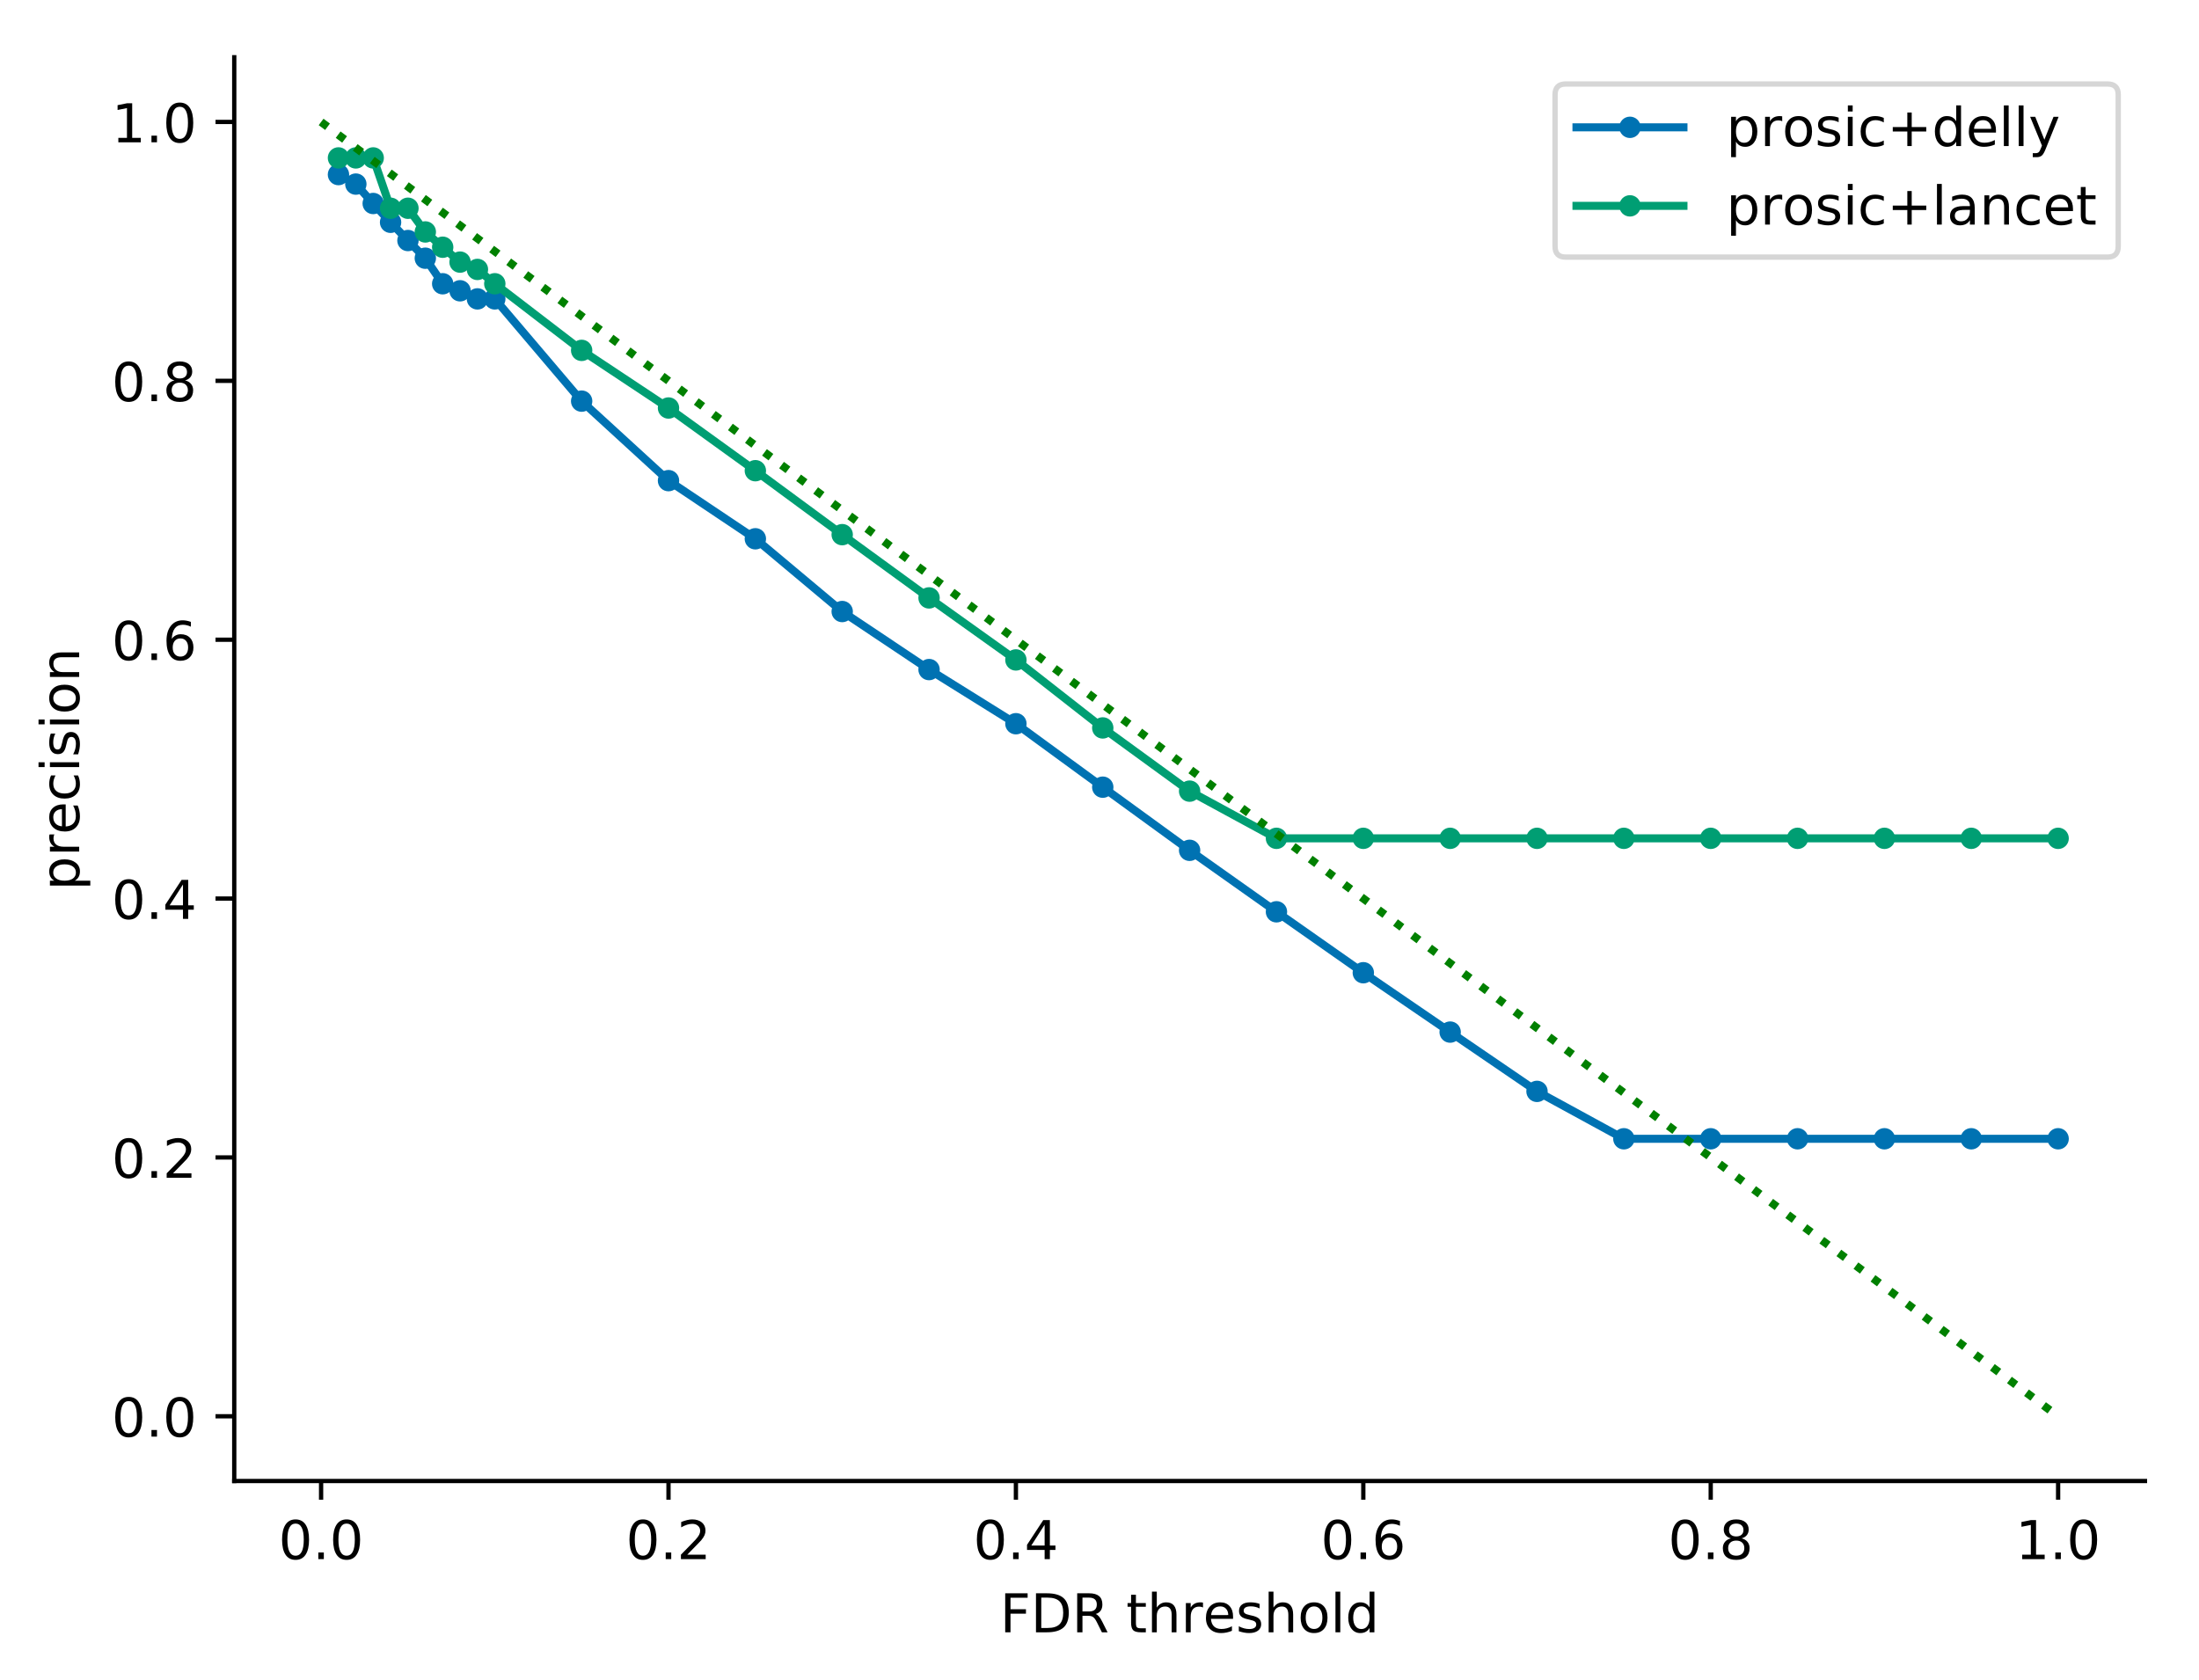
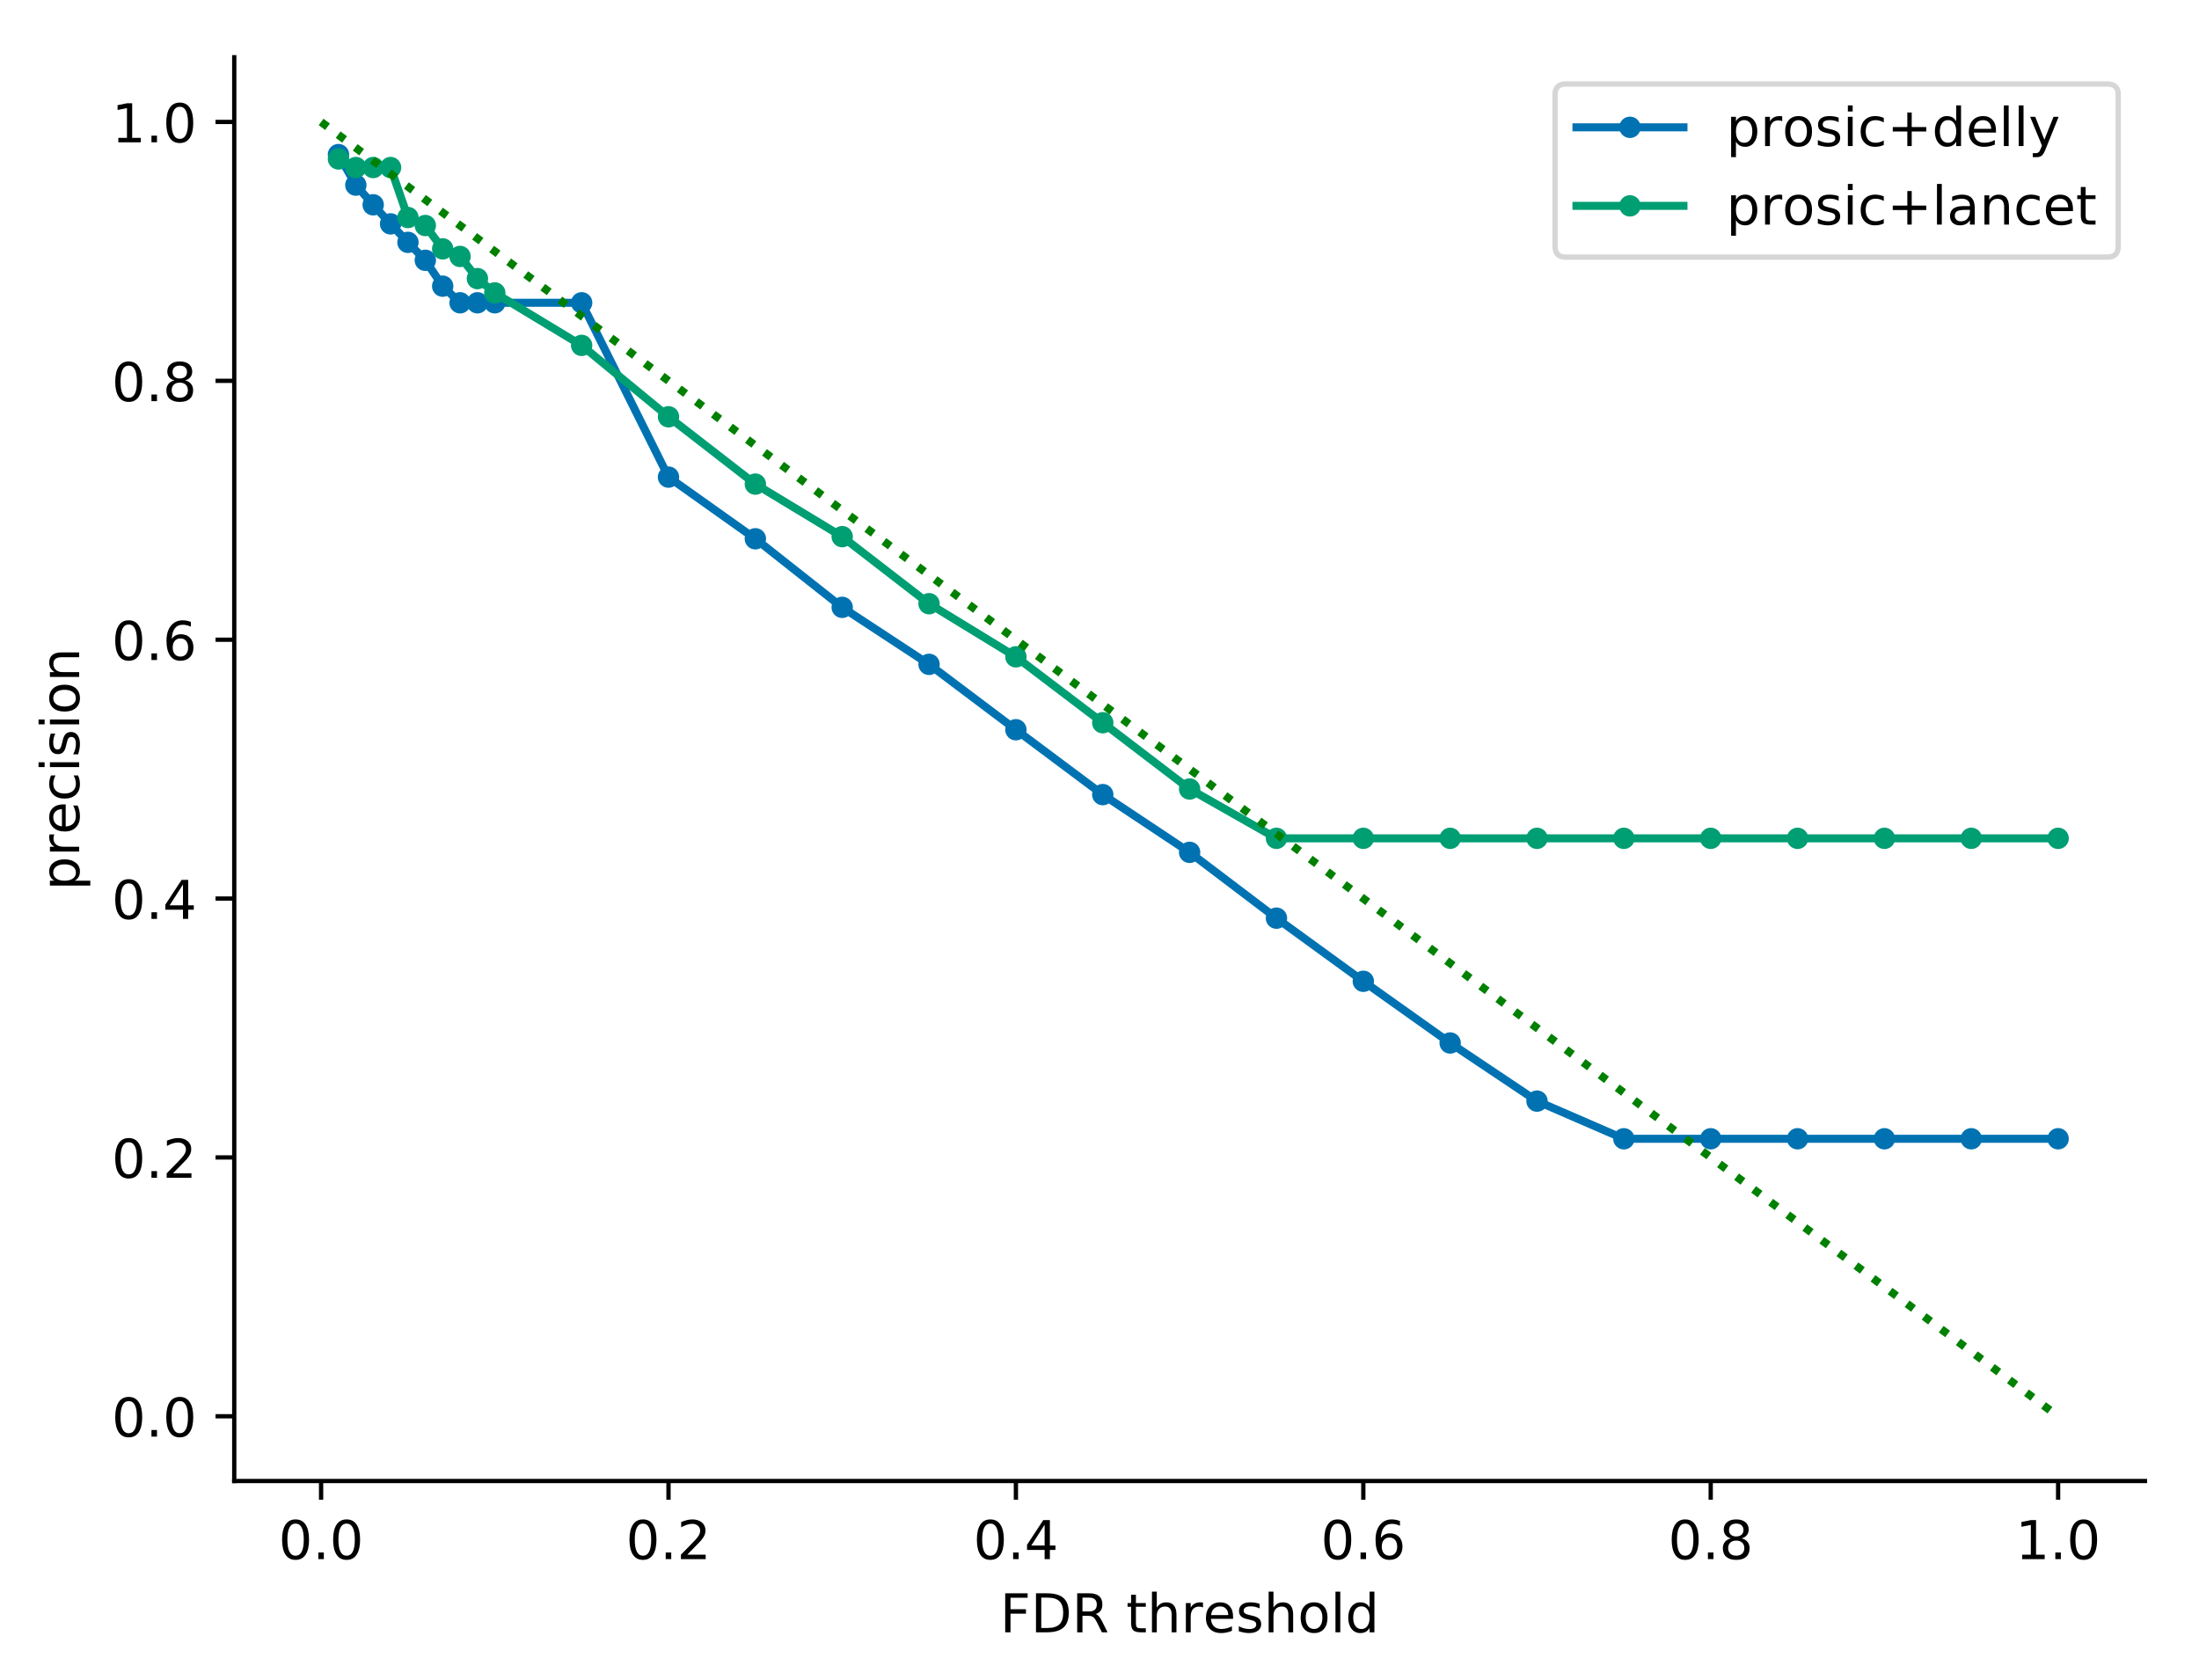
<svg xmlns="http://www.w3.org/2000/svg" xmlns:xlink="http://www.w3.org/1999/xlink" height="314pt" version="1.1" viewBox="0 0 411 314" width="411pt">
  <defs>
    <style type="text/css">
*{stroke-linecap:butt;stroke-linejoin:round;}
  </style>
  </defs>
  <g id="figure_1">
    <g id="patch_1">
      <path d="M 0 314.368  L 411.601 314.368  L 411.601 0  L 0 0  z " style="fill:#ffffff;" />
    </g>
    <g id="axes_1">
      <g id="patch_2">
        <path d="M 43.781 276.812  L 400.901 276.812  L 400.901 10.7  L 43.781 10.7  z " style="fill:#ffffff;" />
      </g>
      <g id="matplotlib.axis_1">
        <g id="xtick_1">
          <g id="line2d_1">
            <defs>
-               <path d="M 0 0  L 0 3.5  " id="md549a4491a" style="stroke:#000000;stroke-width:0.8;" />
-             </defs>
-             <g>
-               <use style="stroke:#000000;stroke-width:0.8;" x="60.014" xlink:href="#md549a4491a" y="276.812" />
+               <path d="M 0 0  L 0 3.5  " id="mfb38cd2b31" style="stroke:#000000;stroke-width:0.8;" />
+             </defs>
+             <g>
+               <use style="stroke:#000000;stroke-width:0.8;" x="60.014" xlink:href="#mfb38cd2b31" y="276.812" />
            </g>
          </g>
          <g id="text_1">
            <defs>
              <path d="M 31.781 66.406  Q 24.172 66.406 20.328 58.906  Q 16.5 51.422 16.5 36.375  Q 16.5 21.391 20.328 13.891  Q 24.172 6.391 31.781 6.391  Q 39.453 6.391 43.281 13.891  Q 47.125 21.391 47.125 36.375  Q 47.125 51.422 43.281 58.906  Q 39.453 66.406 31.781 66.406  z M 31.781 74.219  Q 44.047 74.219 50.516 64.516  Q 56.984 54.828 56.984 36.375  Q 56.984 17.969 50.516 8.266  Q 44.047 -1.422 31.781 -1.422  Q 19.531 -1.422 13.062 8.266  Q 6.594 17.969 6.594 36.375  Q 6.594 54.828 13.062 64.516  Q 19.531 74.219 31.781 74.219  z " id="DejaVuSans-30" />
              <path d="M 10.688 12.406  L 21 12.406  L 21 0  L 10.688 0  z " id="DejaVuSans-2e" />
            </defs>
            <g transform="translate(52.06242 291.4104)scale(0.1 -0.1)">
              <use xlink:href="#DejaVuSans-30" />
              <use x="63.623" xlink:href="#DejaVuSans-2e" />
              <use x="95.41" xlink:href="#DejaVuSans-30" />
            </g>
          </g>
        </g>
        <g id="xtick_2">
          <g id="line2d_2">
            <g>
-               <use style="stroke:#000000;stroke-width:0.8;" x="124.945" xlink:href="#md549a4491a" y="276.812" />
+               <use style="stroke:#000000;stroke-width:0.8;" x="124.945" xlink:href="#mfb38cd2b31" y="276.812" />
            </g>
          </g>
          <g id="text_2">
            <defs>
              <path d="M 19.188 8.297  L 53.609 8.297  L 53.609 0  L 7.328 0  L 7.328 8.297  Q 12.938 14.109 22.625 23.891  Q 32.328 33.688 34.812 36.531  Q 39.547 41.844 41.422 45.531  Q 43.312 49.219 43.312 52.781  Q 43.312 58.594 39.234 62.25  Q 35.156 65.922 28.609 65.922  Q 23.969 65.922 18.812 64.312  Q 13.672 62.703 7.812 59.422  L 7.812 69.391  Q 13.766 71.781 18.938 73  Q 24.125 74.219 28.422 74.219  Q 39.75 74.219 46.484 68.547  Q 53.219 62.891 53.219 53.422  Q 53.219 48.922 51.531 44.891  Q 49.859 40.875 45.406 35.406  Q 44.188 33.984 37.641 27.219  Q 31.109 20.453 19.188 8.297  z " id="DejaVuSans-32" />
            </defs>
            <g transform="translate(116.9933 291.4104)scale(0.1 -0.1)">
              <use xlink:href="#DejaVuSans-30" />
              <use x="63.623" xlink:href="#DejaVuSans-2e" />
              <use x="95.41" xlink:href="#DejaVuSans-32" />
            </g>
          </g>
        </g>
        <g id="xtick_3">
          <g id="line2d_3">
            <g>
-               <use style="stroke:#000000;stroke-width:0.8;" x="189.876" xlink:href="#md549a4491a" y="276.812" />
+               <use style="stroke:#000000;stroke-width:0.8;" x="189.876" xlink:href="#mfb38cd2b31" y="276.812" />
            </g>
          </g>
          <g id="text_3">
            <defs>
              <path d="M 37.797 64.312  L 12.891 25.391  L 37.797 25.391  z M 35.203 72.906  L 47.609 72.906  L 47.609 25.391  L 58.016 25.391  L 58.016 17.188  L 47.609 17.188  L 47.609 0  L 37.797 0  L 37.797 17.188  L 4.891 17.188  L 4.891 26.703  z " id="DejaVuSans-34" />
            </defs>
            <g transform="translate(181.9242 291.4104)scale(0.1 -0.1)">
              <use xlink:href="#DejaVuSans-30" />
              <use x="63.623" xlink:href="#DejaVuSans-2e" />
              <use x="95.41" xlink:href="#DejaVuSans-34" />
            </g>
          </g>
        </g>
        <g id="xtick_4">
          <g id="line2d_4">
            <g>
-               <use style="stroke:#000000;stroke-width:0.8;" x="254.807" xlink:href="#md549a4491a" y="276.812" />
+               <use style="stroke:#000000;stroke-width:0.8;" x="254.807" xlink:href="#mfb38cd2b31" y="276.812" />
            </g>
          </g>
          <g id="text_4">
            <defs>
              <path d="M 33.016 40.375  Q 26.375 40.375 22.484 35.828  Q 18.609 31.297 18.609 23.391  Q 18.609 15.531 22.484 10.953  Q 26.375 6.391 33.016 6.391  Q 39.656 6.391 43.531 10.953  Q 47.406 15.531 47.406 23.391  Q 47.406 31.297 43.531 35.828  Q 39.656 40.375 33.016 40.375  z M 52.594 71.297  L 52.594 62.312  Q 48.875 64.062 45.094 64.984  Q 41.312 65.922 37.594 65.922  Q 27.828 65.922 22.672 59.328  Q 17.531 52.734 16.797 39.406  Q 19.672 43.656 24.016 45.922  Q 28.375 48.188 33.594 48.188  Q 44.578 48.188 50.953 41.516  Q 57.328 34.859 57.328 23.391  Q 57.328 12.156 50.688 5.359  Q 44.047 -1.422 33.016 -1.422  Q 20.359 -1.422 13.672 8.266  Q 6.984 17.969 6.984 36.375  Q 6.984 53.656 15.188 63.938  Q 23.391 74.219 37.203 74.219  Q 40.922 74.219 44.703 73.484  Q 48.484 72.75 52.594 71.297  z " id="DejaVuSans-36" />
            </defs>
            <g transform="translate(246.8551 291.4104)scale(0.1 -0.1)">
              <use xlink:href="#DejaVuSans-30" />
              <use x="63.623" xlink:href="#DejaVuSans-2e" />
              <use x="95.41" xlink:href="#DejaVuSans-36" />
            </g>
          </g>
        </g>
        <g id="xtick_5">
          <g id="line2d_5">
            <g>
-               <use style="stroke:#000000;stroke-width:0.8;" x="319.738" xlink:href="#md549a4491a" y="276.812" />
+               <use style="stroke:#000000;stroke-width:0.8;" x="319.738" xlink:href="#mfb38cd2b31" y="276.812" />
            </g>
          </g>
          <g id="text_5">
            <defs>
              <path d="M 31.781 34.625  Q 24.75 34.625 20.719 30.859  Q 16.703 27.094 16.703 20.516  Q 16.703 13.922 20.719 10.156  Q 24.75 6.391 31.781 6.391  Q 38.812 6.391 42.859 10.172  Q 46.922 13.969 46.922 20.516  Q 46.922 27.094 42.891 30.859  Q 38.875 34.625 31.781 34.625  z M 21.922 38.812  Q 15.578 40.375 12.031 44.719  Q 8.5 49.078 8.5 55.328  Q 8.5 64.062 14.719 69.141  Q 20.953 74.219 31.781 74.219  Q 42.672 74.219 48.875 69.141  Q 55.078 64.062 55.078 55.328  Q 55.078 49.078 51.531 44.719  Q 48 40.375 41.703 38.812  Q 48.828 37.156 52.797 32.312  Q 56.781 27.484 56.781 20.516  Q 56.781 9.906 50.312 4.234  Q 43.844 -1.422 31.781 -1.422  Q 19.734 -1.422 13.25 4.234  Q 6.781 9.906 6.781 20.516  Q 6.781 27.484 10.781 32.312  Q 14.797 37.156 21.922 38.812  z M 18.312 54.391  Q 18.312 48.734 21.844 45.562  Q 25.391 42.391 31.781 42.391  Q 38.141 42.391 41.719 45.562  Q 45.312 48.734 45.312 54.391  Q 45.312 60.062 41.719 63.234  Q 38.141 66.406 31.781 66.406  Q 25.391 66.406 21.844 63.234  Q 18.312 60.062 18.312 54.391  z " id="DejaVuSans-38" />
            </defs>
            <g transform="translate(311.7861 291.4104)scale(0.1 -0.1)">
              <use xlink:href="#DejaVuSans-30" />
              <use x="63.623" xlink:href="#DejaVuSans-2e" />
              <use x="95.41" xlink:href="#DejaVuSans-38" />
            </g>
          </g>
        </g>
        <g id="xtick_6">
          <g id="line2d_6">
            <g>
-               <use style="stroke:#000000;stroke-width:0.8;" x="384.669" xlink:href="#md549a4491a" y="276.812" />
+               <use style="stroke:#000000;stroke-width:0.8;" x="384.669" xlink:href="#mfb38cd2b31" y="276.812" />
            </g>
          </g>
          <g id="text_6">
            <defs>
              <path d="M 12.406 8.297  L 28.516 8.297  L 28.516 63.922  L 10.984 60.406  L 10.984 69.391  L 28.422 72.906  L 38.281 72.906  L 38.281 8.297  L 54.391 8.297  L 54.391 0  L 12.406 0  z " id="DejaVuSans-31" />
            </defs>
            <g transform="translate(376.717 291.4104)scale(0.1 -0.1)">
              <use xlink:href="#DejaVuSans-31" />
              <use x="63.623" xlink:href="#DejaVuSans-2e" />
              <use x="95.41" xlink:href="#DejaVuSans-30" />
            </g>
          </g>
        </g>
        <g id="text_7">
          <defs>
            <path d="M 9.812 72.906  L 51.703 72.906  L 51.703 64.594  L 19.672 64.594  L 19.672 43.109  L 48.578 43.109  L 48.578 34.812  L 19.672 34.812  L 19.672 0  L 9.812 0  z " id="DejaVuSans-46" />
            <path d="M 19.672 64.797  L 19.672 8.109  L 31.594 8.109  Q 46.688 8.109 53.688 14.938  Q 60.688 21.781 60.688 36.531  Q 60.688 51.172 53.688 57.984  Q 46.688 64.797 31.594 64.797  z M 9.812 72.906  L 30.078 72.906  Q 51.266 72.906 61.172 64.094  Q 71.094 55.281 71.094 36.531  Q 71.094 17.672 61.125 8.828  Q 51.172 0 30.078 0  L 9.812 0  z " id="DejaVuSans-44" />
            <path d="M 44.391 34.188  Q 47.562 33.109 50.562 29.594  Q 53.562 26.078 56.594 19.922  L 66.609 0  L 56 0  L 46.688 18.703  Q 43.062 26.031 39.672 28.422  Q 36.281 30.812 30.422 30.812  L 19.672 30.812  L 19.672 0  L 9.812 0  L 9.812 72.906  L 32.078 72.906  Q 44.578 72.906 50.734 67.672  Q 56.891 62.453 56.891 51.906  Q 56.891 45.016 53.688 40.469  Q 50.484 35.938 44.391 34.188  z M 19.672 64.797  L 19.672 38.922  L 32.078 38.922  Q 39.203 38.922 42.844 42.219  Q 46.484 45.516 46.484 51.906  Q 46.484 58.297 42.844 61.547  Q 39.203 64.797 32.078 64.797  z " id="DejaVuSans-52" />
            <path id="DejaVuSans-20" />
            <path d="M 18.312 70.219  L 18.312 54.688  L 36.812 54.688  L 36.812 47.703  L 18.312 47.703  L 18.312 18.016  Q 18.312 11.328 20.141 9.422  Q 21.969 7.516 27.594 7.516  L 36.812 7.516  L 36.812 0  L 27.594 0  Q 17.188 0 13.234 3.875  Q 9.281 7.766 9.281 18.016  L 9.281 47.703  L 2.688 47.703  L 2.688 54.688  L 9.281 54.688  L 9.281 70.219  z " id="DejaVuSans-74" />
            <path d="M 54.891 33.016  L 54.891 0  L 45.906 0  L 45.906 32.719  Q 45.906 40.484 42.875 44.328  Q 39.844 48.188 33.797 48.188  Q 26.516 48.188 22.312 43.547  Q 18.109 38.922 18.109 30.906  L 18.109 0  L 9.078 0  L 9.078 75.984  L 18.109 75.984  L 18.109 46.188  Q 21.344 51.125 25.703 53.562  Q 30.078 56 35.797 56  Q 45.219 56 50.047 50.172  Q 54.891 44.344 54.891 33.016  z " id="DejaVuSans-68" />
            <path d="M 41.109 46.297  Q 39.594 47.172 37.812 47.578  Q 36.031 48 33.891 48  Q 26.266 48 22.188 43.047  Q 18.109 38.094 18.109 28.812  L 18.109 0  L 9.078 0  L 9.078 54.688  L 18.109 54.688  L 18.109 46.188  Q 20.953 51.172 25.484 53.578  Q 30.031 56 36.531 56  Q 37.453 56 38.578 55.875  Q 39.703 55.766 41.062 55.516  z " id="DejaVuSans-72" />
            <path d="M 56.203 29.594  L 56.203 25.203  L 14.891 25.203  Q 15.484 15.922 20.484 11.062  Q 25.484 6.203 34.422 6.203  Q 39.594 6.203 44.453 7.469  Q 49.312 8.734 54.109 11.281  L 54.109 2.781  Q 49.266 0.734 44.188 -0.344  Q 39.109 -1.422 33.891 -1.422  Q 20.797 -1.422 13.156 6.188  Q 5.516 13.812 5.516 26.812  Q 5.516 40.234 12.766 48.109  Q 20.016 56 32.328 56  Q 43.359 56 49.781 48.891  Q 56.203 41.797 56.203 29.594  z M 47.219 32.234  Q 47.125 39.594 43.094 43.984  Q 39.062 48.391 32.422 48.391  Q 24.906 48.391 20.391 44.141  Q 15.875 39.891 15.188 32.172  z " id="DejaVuSans-65" />
            <path d="M 44.281 53.078  L 44.281 44.578  Q 40.484 46.531 36.375 47.5  Q 32.281 48.484 27.875 48.484  Q 21.188 48.484 17.844 46.438  Q 14.5 44.391 14.5 40.281  Q 14.5 37.156 16.891 35.375  Q 19.281 33.594 26.516 31.984  L 29.594 31.297  Q 39.156 29.25 43.188 25.516  Q 47.219 21.781 47.219 15.094  Q 47.219 7.469 41.188 3.016  Q 35.156 -1.422 24.609 -1.422  Q 20.219 -1.422 15.453 -0.562  Q 10.688 0.297 5.422 2  L 5.422 11.281  Q 10.406 8.688 15.234 7.391  Q 20.062 6.109 24.812 6.109  Q 31.156 6.109 34.562 8.281  Q 37.984 10.453 37.984 14.406  Q 37.984 18.062 35.516 20.016  Q 33.062 21.969 24.703 23.781  L 21.578 24.516  Q 13.234 26.266 9.516 29.906  Q 5.812 33.547 5.812 39.891  Q 5.812 47.609 11.281 51.797  Q 16.75 56 26.812 56  Q 31.781 56 36.172 55.266  Q 40.578 54.547 44.281 53.078  z " id="DejaVuSans-73" />
            <path d="M 30.609 48.391  Q 23.391 48.391 19.188 42.75  Q 14.984 37.109 14.984 27.297  Q 14.984 17.484 19.156 11.844  Q 23.344 6.203 30.609 6.203  Q 37.797 6.203 41.984 11.859  Q 46.188 17.531 46.188 27.297  Q 46.188 37.016 41.984 42.703  Q 37.797 48.391 30.609 48.391  z M 30.609 56  Q 42.328 56 49.016 48.375  Q 55.719 40.766 55.719 27.297  Q 55.719 13.875 49.016 6.219  Q 42.328 -1.422 30.609 -1.422  Q 18.844 -1.422 12.172 6.219  Q 5.516 13.875 5.516 27.297  Q 5.516 40.766 12.172 48.375  Q 18.844 56 30.609 56  z " id="DejaVuSans-6f" />
            <path d="M 9.422 75.984  L 18.406 75.984  L 18.406 0  L 9.422 0  z " id="DejaVuSans-6c" />
            <path d="M 45.406 46.391  L 45.406 75.984  L 54.391 75.984  L 54.391 0  L 45.406 0  L 45.406 8.203  Q 42.578 3.328 38.25 0.953  Q 33.938 -1.422 27.875 -1.422  Q 17.969 -1.422 11.734 6.484  Q 5.516 14.406 5.516 27.297  Q 5.516 40.188 11.734 48.094  Q 17.969 56 27.875 56  Q 33.938 56 38.25 53.625  Q 42.578 51.266 45.406 46.391  z M 14.797 27.297  Q 14.797 17.391 18.875 11.75  Q 22.953 6.109 30.078 6.109  Q 37.203 6.109 41.297 11.75  Q 45.406 17.391 45.406 27.297  Q 45.406 37.203 41.297 42.844  Q 37.203 48.484 30.078 48.484  Q 22.953 48.484 18.875 42.844  Q 14.797 37.203 14.797 27.297  z " id="DejaVuSans-64" />
          </defs>
          <g transform="translate(186.8967 305.0886)scale(0.1 -0.1)">
            <use xlink:href="#DejaVuSans-46" />
            <use x="57.52" xlink:href="#DejaVuSans-44" />
            <use x="134.521" xlink:href="#DejaVuSans-52" />
            <use x="204.004" xlink:href="#DejaVuSans-20" />
            <use x="235.791" xlink:href="#DejaVuSans-74" />
            <use x="275" xlink:href="#DejaVuSans-68" />
            <use x="338.379" xlink:href="#DejaVuSans-72" />
            <use x="379.461" xlink:href="#DejaVuSans-65" />
            <use x="440.984" xlink:href="#DejaVuSans-73" />
            <use x="493.084" xlink:href="#DejaVuSans-68" />
            <use x="556.463" xlink:href="#DejaVuSans-6f" />
            <use x="617.645" xlink:href="#DejaVuSans-6c" />
            <use x="645.428" xlink:href="#DejaVuSans-64" />
          </g>
        </g>
      </g>
      <g id="matplotlib.axis_2">
        <g id="ytick_1">
          <g id="line2d_7">
            <defs>
-               <path d="M 0 0  L -3.5 0  " id="m4e2f0ae366" style="stroke:#000000;stroke-width:0.8;" />
-             </defs>
-             <g>
-               <use style="stroke:#000000;stroke-width:0.8;" x="43.781" xlink:href="#m4e2f0ae366" y="264.716" />
+               <path d="M 0 0  L -3.5 0  " id="mf3d70173a3" style="stroke:#000000;stroke-width:0.8;" />
+             </defs>
+             <g>
+               <use style="stroke:#000000;stroke-width:0.8;" x="43.781" xlink:href="#mf3d70173a3" y="264.716" />
            </g>
          </g>
          <g id="text_8">
            <g transform="translate(20.87813 268.5152)scale(0.1 -0.1)">
              <use xlink:href="#DejaVuSans-30" />
              <use x="63.623" xlink:href="#DejaVuSans-2e" />
              <use x="95.41" xlink:href="#DejaVuSans-30" />
            </g>
          </g>
        </g>
        <g id="ytick_2">
          <g id="line2d_8">
            <g>
-               <use style="stroke:#000000;stroke-width:0.8;" x="43.781" xlink:href="#m4e2f0ae366" y="216.332" />
+               <use style="stroke:#000000;stroke-width:0.8;" x="43.781" xlink:href="#mf3d70173a3" y="216.332" />
            </g>
          </g>
          <g id="text_9">
            <g transform="translate(20.87813 220.1312)scale(0.1 -0.1)">
              <use xlink:href="#DejaVuSans-30" />
              <use x="63.623" xlink:href="#DejaVuSans-2e" />
              <use x="95.41" xlink:href="#DejaVuSans-32" />
            </g>
          </g>
        </g>
        <g id="ytick_3">
          <g id="line2d_9">
            <g>
-               <use style="stroke:#000000;stroke-width:0.8;" x="43.781" xlink:href="#m4e2f0ae366" y="167.948" />
+               <use style="stroke:#000000;stroke-width:0.8;" x="43.781" xlink:href="#mf3d70173a3" y="167.948" />
            </g>
          </g>
          <g id="text_10">
            <g transform="translate(20.87813 171.7472)scale(0.1 -0.1)">
              <use xlink:href="#DejaVuSans-30" />
              <use x="63.623" xlink:href="#DejaVuSans-2e" />
              <use x="95.41" xlink:href="#DejaVuSans-34" />
            </g>
          </g>
        </g>
        <g id="ytick_4">
          <g id="line2d_10">
            <g>
-               <use style="stroke:#000000;stroke-width:0.8;" x="43.781" xlink:href="#m4e2f0ae366" y="119.564" />
+               <use style="stroke:#000000;stroke-width:0.8;" x="43.781" xlink:href="#mf3d70173a3" y="119.564" />
            </g>
          </g>
          <g id="text_11">
            <g transform="translate(20.87813 123.3632)scale(0.1 -0.1)">
              <use xlink:href="#DejaVuSans-30" />
              <use x="63.623" xlink:href="#DejaVuSans-2e" />
              <use x="95.41" xlink:href="#DejaVuSans-36" />
            </g>
          </g>
        </g>
        <g id="ytick_5">
          <g id="line2d_11">
            <g>
-               <use style="stroke:#000000;stroke-width:0.8;" x="43.781" xlink:href="#m4e2f0ae366" y="71.18" />
+               <use style="stroke:#000000;stroke-width:0.8;" x="43.781" xlink:href="#mf3d70173a3" y="71.18" />
            </g>
          </g>
          <g id="text_12">
            <g transform="translate(20.87813 74.97922)scale(0.1 -0.1)">
              <use xlink:href="#DejaVuSans-30" />
              <use x="63.623" xlink:href="#DejaVuSans-2e" />
              <use x="95.41" xlink:href="#DejaVuSans-38" />
            </g>
          </g>
        </g>
        <g id="ytick_6">
          <g id="line2d_12">
            <g>
-               <use style="stroke:#000000;stroke-width:0.8;" x="43.781" xlink:href="#m4e2f0ae366" y="22.796" />
+               <use style="stroke:#000000;stroke-width:0.8;" x="43.781" xlink:href="#mf3d70173a3" y="22.796" />
            </g>
          </g>
          <g id="text_13">
            <g transform="translate(20.87813 26.59522)scale(0.1 -0.1)">
              <use xlink:href="#DejaVuSans-31" />
              <use x="63.623" xlink:href="#DejaVuSans-2e" />
              <use x="95.41" xlink:href="#DejaVuSans-30" />
            </g>
          </g>
        </g>
        <g id="text_14">
          <defs>
            <path d="M 18.109 8.203  L 18.109 -20.797  L 9.078 -20.797  L 9.078 54.688  L 18.109 54.688  L 18.109 46.391  Q 20.953 51.266 25.266 53.625  Q 29.594 56 35.594 56  Q 45.562 56 51.781 48.094  Q 58.016 40.188 58.016 27.297  Q 58.016 14.406 51.781 6.484  Q 45.562 -1.422 35.594 -1.422  Q 29.594 -1.422 25.266 0.953  Q 20.953 3.328 18.109 8.203  z M 48.688 27.297  Q 48.688 37.203 44.609 42.844  Q 40.531 48.484 33.406 48.484  Q 26.266 48.484 22.188 42.844  Q 18.109 37.203 18.109 27.297  Q 18.109 17.391 22.188 11.75  Q 26.266 6.109 33.406 6.109  Q 40.531 6.109 44.609 11.75  Q 48.688 17.391 48.688 27.297  z " id="DejaVuSans-70" />
            <path d="M 48.781 52.594  L 48.781 44.188  Q 44.969 46.297 41.141 47.344  Q 37.312 48.391 33.406 48.391  Q 24.656 48.391 19.812 42.844  Q 14.984 37.312 14.984 27.297  Q 14.984 17.281 19.812 11.734  Q 24.656 6.203 33.406 6.203  Q 37.312 6.203 41.141 7.25  Q 44.969 8.297 48.781 10.406  L 48.781 2.094  Q 45.016 0.344 40.984 -0.531  Q 36.969 -1.422 32.422 -1.422  Q 20.062 -1.422 12.781 6.344  Q 5.516 14.109 5.516 27.297  Q 5.516 40.672 12.859 48.328  Q 20.219 56 33.016 56  Q 37.156 56 41.109 55.141  Q 45.062 54.297 48.781 52.594  z " id="DejaVuSans-63" />
            <path d="M 9.422 54.688  L 18.406 54.688  L 18.406 0  L 9.422 0  z M 9.422 75.984  L 18.406 75.984  L 18.406 64.594  L 9.422 64.594  z " id="DejaVuSans-69" />
            <path d="M 54.891 33.016  L 54.891 0  L 45.906 0  L 45.906 32.719  Q 45.906 40.484 42.875 44.328  Q 39.844 48.188 33.797 48.188  Q 26.516 48.188 22.312 43.547  Q 18.109 38.922 18.109 30.906  L 18.109 0  L 9.078 0  L 9.078 54.688  L 18.109 54.688  L 18.109 46.188  Q 21.344 51.125 25.703 53.562  Q 30.078 56 35.797 56  Q 45.219 56 50.047 50.172  Q 54.891 44.344 54.891 33.016  z " id="DejaVuSans-6e" />
          </defs>
          <g transform="translate(14.79844 166.4208)rotate(-90)scale(0.1 -0.1)">
            <use xlink:href="#DejaVuSans-70" />
            <use x="63.477" xlink:href="#DejaVuSans-72" />
            <use x="104.559" xlink:href="#DejaVuSans-65" />
            <use x="166.082" xlink:href="#DejaVuSans-63" />
            <use x="221.062" xlink:href="#DejaVuSans-69" />
            <use x="248.846" xlink:href="#DejaVuSans-73" />
            <use x="300.945" xlink:href="#DejaVuSans-69" />
            <use x="328.729" xlink:href="#DejaVuSans-6f" />
            <use x="389.91" xlink:href="#DejaVuSans-6e" />
          </g>
        </g>
      </g>
      <g id="line2d_13">
-         <path clip-path="url(#p48edf755f6)" d="M 63.261 32.63  L 66.507 34.408  L 69.754 38.035  L 73 41.549  L 76.247 44.957  L 79.493 48.261  L 82.74 53.036  L 85.986 54.351  L 89.233 55.864  L 92.479 55.864  L 108.712 74.975  L 124.945 89.834  L 141.178 100.702  L 157.41 114.299  L 173.643 125.147  L 189.876 135.268  L 206.109 147.129  L 222.341 158.93  L 238.574 170.421  L 254.807 181.811  L 271.039 192.905  L 287.272 203.987  L 303.505 212.846  L 319.738 212.846  L 335.97 212.846  L 352.203 212.846  L 368.436 212.846  L 384.669 212.846  " style="fill:none;stroke:#0072b2;stroke-linecap:square;stroke-width:1.5;" />
+         <path clip-path="url(#p215ff1e661)" d="M 63.261 28.895  L 66.507 34.597  L 69.754 38.279  L 73 41.845  L 76.247 45.3  L 79.493 48.65  L 82.74 53.487  L 85.986 56.594  L 89.233 56.594  L 92.479 56.594  L 108.712 56.594  L 124.945 89.176  L 141.178 100.702  L 157.41 113.516  L 173.643 124.172  L 189.876 136.393  L 206.109 148.518  L 222.341 159.308  L 238.574 171.611  L 254.807 183.41  L 271.039 194.942  L 287.272 205.805  L 303.505 212.846  L 319.738 212.846  L 335.97 212.846  L 352.203 212.846  L 368.436 212.846  L 384.669 212.846  " style="fill:none;stroke:#0072b2;stroke-linecap:square;stroke-width:1.5;" />
        <defs>
-           <path d="M 0 1.5  C 0.398 1.5 0.779 1.342 1.061 1.061  C 1.342 0.779 1.5 0.398 1.5 0  C 1.5 -0.398 1.342 -0.779 1.061 -1.061  C 0.779 -1.342 0.398 -1.5 0 -1.5  C -0.398 -1.5 -0.779 -1.342 -1.061 -1.061  C -1.342 -0.779 -1.5 -0.398 -1.5 0  C -1.5 0.398 -1.342 0.779 -1.061 1.061  C -0.779 1.342 -0.398 1.5 0 1.5  z " id="mf388e43e96" style="stroke:#0072b2;" />
+           <path d="M 0 1.5  C 0.398 1.5 0.779 1.342 1.061 1.061  C 1.342 0.779 1.5 0.398 1.5 0  C 1.5 -0.398 1.342 -0.779 1.061 -1.061  C 0.779 -1.342 0.398 -1.5 0 -1.5  C -0.398 -1.5 -0.779 -1.342 -1.061 -1.061  C -1.342 -0.779 -1.5 -0.398 -1.5 0  C -1.5 0.398 -1.342 0.779 -1.061 1.061  C -0.779 1.342 -0.398 1.5 0 1.5  z " id="m3184503b8e" style="stroke:#0072b2;" />
        </defs>
-         <g clip-path="url(#p48edf755f6)">
-           <use style="fill:#0072b2;stroke:#0072b2;" x="63.261" xlink:href="#mf388e43e96" y="32.63" />
-           <use style="fill:#0072b2;stroke:#0072b2;" x="66.507" xlink:href="#mf388e43e96" y="34.408" />
-           <use style="fill:#0072b2;stroke:#0072b2;" x="69.754" xlink:href="#mf388e43e96" y="38.035" />
-           <use style="fill:#0072b2;stroke:#0072b2;" x="73" xlink:href="#mf388e43e96" y="41.549" />
-           <use style="fill:#0072b2;stroke:#0072b2;" x="76.247" xlink:href="#mf388e43e96" y="44.957" />
-           <use style="fill:#0072b2;stroke:#0072b2;" x="79.493" xlink:href="#mf388e43e96" y="48.261" />
-           <use style="fill:#0072b2;stroke:#0072b2;" x="82.74" xlink:href="#mf388e43e96" y="53.036" />
-           <use style="fill:#0072b2;stroke:#0072b2;" x="85.986" xlink:href="#mf388e43e96" y="54.351" />
-           <use style="fill:#0072b2;stroke:#0072b2;" x="89.233" xlink:href="#mf388e43e96" y="55.864" />
-           <use style="fill:#0072b2;stroke:#0072b2;" x="92.479" xlink:href="#mf388e43e96" y="55.864" />
-           <use style="fill:#0072b2;stroke:#0072b2;" x="108.712" xlink:href="#mf388e43e96" y="74.975" />
-           <use style="fill:#0072b2;stroke:#0072b2;" x="124.945" xlink:href="#mf388e43e96" y="89.834" />
-           <use style="fill:#0072b2;stroke:#0072b2;" x="141.178" xlink:href="#mf388e43e96" y="100.702" />
-           <use style="fill:#0072b2;stroke:#0072b2;" x="157.41" xlink:href="#mf388e43e96" y="114.299" />
-           <use style="fill:#0072b2;stroke:#0072b2;" x="173.643" xlink:href="#mf388e43e96" y="125.147" />
-           <use style="fill:#0072b2;stroke:#0072b2;" x="189.876" xlink:href="#mf388e43e96" y="135.268" />
-           <use style="fill:#0072b2;stroke:#0072b2;" x="206.109" xlink:href="#mf388e43e96" y="147.129" />
-           <use style="fill:#0072b2;stroke:#0072b2;" x="222.341" xlink:href="#mf388e43e96" y="158.93" />
-           <use style="fill:#0072b2;stroke:#0072b2;" x="238.574" xlink:href="#mf388e43e96" y="170.421" />
-           <use style="fill:#0072b2;stroke:#0072b2;" x="254.807" xlink:href="#mf388e43e96" y="181.811" />
-           <use style="fill:#0072b2;stroke:#0072b2;" x="271.039" xlink:href="#mf388e43e96" y="192.905" />
-           <use style="fill:#0072b2;stroke:#0072b2;" x="287.272" xlink:href="#mf388e43e96" y="203.987" />
-           <use style="fill:#0072b2;stroke:#0072b2;" x="303.505" xlink:href="#mf388e43e96" y="212.846" />
-           <use style="fill:#0072b2;stroke:#0072b2;" x="319.738" xlink:href="#mf388e43e96" y="212.846" />
-           <use style="fill:#0072b2;stroke:#0072b2;" x="335.97" xlink:href="#mf388e43e96" y="212.846" />
-           <use style="fill:#0072b2;stroke:#0072b2;" x="352.203" xlink:href="#mf388e43e96" y="212.846" />
-           <use style="fill:#0072b2;stroke:#0072b2;" x="368.436" xlink:href="#mf388e43e96" y="212.846" />
-           <use style="fill:#0072b2;stroke:#0072b2;" x="384.669" xlink:href="#mf388e43e96" y="212.846" />
+         <g clip-path="url(#p215ff1e661)">
+           <use style="fill:#0072b2;stroke:#0072b2;" x="63.261" xlink:href="#m3184503b8e" y="28.895" />
+           <use style="fill:#0072b2;stroke:#0072b2;" x="66.507" xlink:href="#m3184503b8e" y="34.597" />
+           <use style="fill:#0072b2;stroke:#0072b2;" x="69.754" xlink:href="#m3184503b8e" y="38.279" />
+           <use style="fill:#0072b2;stroke:#0072b2;" x="73" xlink:href="#m3184503b8e" y="41.845" />
+           <use style="fill:#0072b2;stroke:#0072b2;" x="76.247" xlink:href="#m3184503b8e" y="45.3" />
+           <use style="fill:#0072b2;stroke:#0072b2;" x="79.493" xlink:href="#m3184503b8e" y="48.65" />
+           <use style="fill:#0072b2;stroke:#0072b2;" x="82.74" xlink:href="#m3184503b8e" y="53.487" />
+           <use style="fill:#0072b2;stroke:#0072b2;" x="85.986" xlink:href="#m3184503b8e" y="56.594" />
+           <use style="fill:#0072b2;stroke:#0072b2;" x="89.233" xlink:href="#m3184503b8e" y="56.594" />
+           <use style="fill:#0072b2;stroke:#0072b2;" x="92.479" xlink:href="#m3184503b8e" y="56.594" />
+           <use style="fill:#0072b2;stroke:#0072b2;" x="108.712" xlink:href="#m3184503b8e" y="56.594" />
+           <use style="fill:#0072b2;stroke:#0072b2;" x="124.945" xlink:href="#m3184503b8e" y="89.176" />
+           <use style="fill:#0072b2;stroke:#0072b2;" x="141.178" xlink:href="#m3184503b8e" y="100.702" />
+           <use style="fill:#0072b2;stroke:#0072b2;" x="157.41" xlink:href="#m3184503b8e" y="113.516" />
+           <use style="fill:#0072b2;stroke:#0072b2;" x="173.643" xlink:href="#m3184503b8e" y="124.172" />
+           <use style="fill:#0072b2;stroke:#0072b2;" x="189.876" xlink:href="#m3184503b8e" y="136.393" />
+           <use style="fill:#0072b2;stroke:#0072b2;" x="206.109" xlink:href="#m3184503b8e" y="148.518" />
+           <use style="fill:#0072b2;stroke:#0072b2;" x="222.341" xlink:href="#m3184503b8e" y="159.308" />
+           <use style="fill:#0072b2;stroke:#0072b2;" x="238.574" xlink:href="#m3184503b8e" y="171.611" />
+           <use style="fill:#0072b2;stroke:#0072b2;" x="254.807" xlink:href="#m3184503b8e" y="183.41" />
+           <use style="fill:#0072b2;stroke:#0072b2;" x="271.039" xlink:href="#m3184503b8e" y="194.942" />
+           <use style="fill:#0072b2;stroke:#0072b2;" x="287.272" xlink:href="#m3184503b8e" y="205.805" />
+           <use style="fill:#0072b2;stroke:#0072b2;" x="303.505" xlink:href="#m3184503b8e" y="212.846" />
+           <use style="fill:#0072b2;stroke:#0072b2;" x="319.738" xlink:href="#m3184503b8e" y="212.846" />
+           <use style="fill:#0072b2;stroke:#0072b2;" x="335.97" xlink:href="#m3184503b8e" y="212.846" />
+           <use style="fill:#0072b2;stroke:#0072b2;" x="352.203" xlink:href="#m3184503b8e" y="212.846" />
+           <use style="fill:#0072b2;stroke:#0072b2;" x="368.436" xlink:href="#m3184503b8e" y="212.846" />
+           <use style="fill:#0072b2;stroke:#0072b2;" x="384.669" xlink:href="#m3184503b8e" y="212.846" />
        </g>
      </g>
      <g id="line2d_14">
-         <path clip-path="url(#p48edf755f6)" d="M 63.261 29.516  L 66.507 29.516  L 69.754 29.516  L 73 38.924  L 76.247 38.924  L 79.493 43.351  L 82.74 46.208  L 85.986 48.991  L 89.233 50.357  L 92.479 53.036  L 108.712 65.488  L 124.945 76.259  L 141.178 87.977  L 157.41 99.93  L 173.643 111.753  L 189.876 123.347  L 206.109 136.054  L 222.341 147.87  L 238.574 156.689  L 254.807 156.689  L 271.039 156.689  L 287.272 156.689  L 303.505 156.689  L 319.738 156.689  L 335.97 156.689  L 352.203 156.689  L 368.436 156.689  L 384.669 156.689  " style="fill:none;stroke:#009e73;stroke-linecap:square;stroke-width:1.5;" />
+         <path clip-path="url(#p215ff1e661)" d="M 63.261 29.708  L 66.507 31.314  L 69.754 31.314  L 73 31.314  L 76.247 40.656  L 79.493 42.15  L 82.74 46.514  L 85.986 47.931  L 89.233 52.073  L 92.479 54.748  L 108.712 64.556  L 124.945 77.9  L 141.178 90.483  L 157.41 100.304  L 173.643 112.838  L 189.876 122.763  L 206.109 135.083  L 222.341 147.471  L 238.574 156.689  L 254.807 156.689  L 271.039 156.689  L 287.272 156.689  L 303.505 156.689  L 319.738 156.689  L 335.97 156.689  L 352.203 156.689  L 368.436 156.689  L 384.669 156.689  " style="fill:none;stroke:#009e73;stroke-linecap:square;stroke-width:1.5;" />
        <defs>
-           <path d="M 0 1.5  C 0.398 1.5 0.779 1.342 1.061 1.061  C 1.342 0.779 1.5 0.398 1.5 0  C 1.5 -0.398 1.342 -0.779 1.061 -1.061  C 0.779 -1.342 0.398 -1.5 0 -1.5  C -0.398 -1.5 -0.779 -1.342 -1.061 -1.061  C -1.342 -0.779 -1.5 -0.398 -1.5 0  C -1.5 0.398 -1.342 0.779 -1.061 1.061  C -0.779 1.342 -0.398 1.5 0 1.5  z " id="m51d4caa644" style="stroke:#009e73;" />
+           <path d="M 0 1.5  C 0.398 1.5 0.779 1.342 1.061 1.061  C 1.342 0.779 1.5 0.398 1.5 0  C 1.5 -0.398 1.342 -0.779 1.061 -1.061  C 0.779 -1.342 0.398 -1.5 0 -1.5  C -0.398 -1.5 -0.779 -1.342 -1.061 -1.061  C -1.342 -0.779 -1.5 -0.398 -1.5 0  C -1.5 0.398 -1.342 0.779 -1.061 1.061  C -0.779 1.342 -0.398 1.5 0 1.5  z " id="m6b7a3db964" style="stroke:#009e73;" />
        </defs>
-         <g clip-path="url(#p48edf755f6)">
-           <use style="fill:#009e73;stroke:#009e73;" x="63.261" xlink:href="#m51d4caa644" y="29.516" />
-           <use style="fill:#009e73;stroke:#009e73;" x="66.507" xlink:href="#m51d4caa644" y="29.516" />
-           <use style="fill:#009e73;stroke:#009e73;" x="69.754" xlink:href="#m51d4caa644" y="29.516" />
-           <use style="fill:#009e73;stroke:#009e73;" x="73" xlink:href="#m51d4caa644" y="38.924" />
-           <use style="fill:#009e73;stroke:#009e73;" x="76.247" xlink:href="#m51d4caa644" y="38.924" />
-           <use style="fill:#009e73;stroke:#009e73;" x="79.493" xlink:href="#m51d4caa644" y="43.351" />
-           <use style="fill:#009e73;stroke:#009e73;" x="82.74" xlink:href="#m51d4caa644" y="46.208" />
-           <use style="fill:#009e73;stroke:#009e73;" x="85.986" xlink:href="#m51d4caa644" y="48.991" />
-           <use style="fill:#009e73;stroke:#009e73;" x="89.233" xlink:href="#m51d4caa644" y="50.357" />
-           <use style="fill:#009e73;stroke:#009e73;" x="92.479" xlink:href="#m51d4caa644" y="53.036" />
-           <use style="fill:#009e73;stroke:#009e73;" x="108.712" xlink:href="#m51d4caa644" y="65.488" />
-           <use style="fill:#009e73;stroke:#009e73;" x="124.945" xlink:href="#m51d4caa644" y="76.259" />
-           <use style="fill:#009e73;stroke:#009e73;" x="141.178" xlink:href="#m51d4caa644" y="87.977" />
-           <use style="fill:#009e73;stroke:#009e73;" x="157.41" xlink:href="#m51d4caa644" y="99.93" />
-           <use style="fill:#009e73;stroke:#009e73;" x="173.643" xlink:href="#m51d4caa644" y="111.753" />
-           <use style="fill:#009e73;stroke:#009e73;" x="189.876" xlink:href="#m51d4caa644" y="123.347" />
-           <use style="fill:#009e73;stroke:#009e73;" x="206.109" xlink:href="#m51d4caa644" y="136.054" />
-           <use style="fill:#009e73;stroke:#009e73;" x="222.341" xlink:href="#m51d4caa644" y="147.87" />
-           <use style="fill:#009e73;stroke:#009e73;" x="238.574" xlink:href="#m51d4caa644" y="156.689" />
-           <use style="fill:#009e73;stroke:#009e73;" x="254.807" xlink:href="#m51d4caa644" y="156.689" />
-           <use style="fill:#009e73;stroke:#009e73;" x="271.039" xlink:href="#m51d4caa644" y="156.689" />
-           <use style="fill:#009e73;stroke:#009e73;" x="287.272" xlink:href="#m51d4caa644" y="156.689" />
-           <use style="fill:#009e73;stroke:#009e73;" x="303.505" xlink:href="#m51d4caa644" y="156.689" />
-           <use style="fill:#009e73;stroke:#009e73;" x="319.738" xlink:href="#m51d4caa644" y="156.689" />
-           <use style="fill:#009e73;stroke:#009e73;" x="335.97" xlink:href="#m51d4caa644" y="156.689" />
-           <use style="fill:#009e73;stroke:#009e73;" x="352.203" xlink:href="#m51d4caa644" y="156.689" />
-           <use style="fill:#009e73;stroke:#009e73;" x="368.436" xlink:href="#m51d4caa644" y="156.689" />
-           <use style="fill:#009e73;stroke:#009e73;" x="384.669" xlink:href="#m51d4caa644" y="156.689" />
+         <g clip-path="url(#p215ff1e661)">
+           <use style="fill:#009e73;stroke:#009e73;" x="63.261" xlink:href="#m6b7a3db964" y="29.708" />
+           <use style="fill:#009e73;stroke:#009e73;" x="66.507" xlink:href="#m6b7a3db964" y="31.314" />
+           <use style="fill:#009e73;stroke:#009e73;" x="69.754" xlink:href="#m6b7a3db964" y="31.314" />
+           <use style="fill:#009e73;stroke:#009e73;" x="73" xlink:href="#m6b7a3db964" y="31.314" />
+           <use style="fill:#009e73;stroke:#009e73;" x="76.247" xlink:href="#m6b7a3db964" y="40.656" />
+           <use style="fill:#009e73;stroke:#009e73;" x="79.493" xlink:href="#m6b7a3db964" y="42.15" />
+           <use style="fill:#009e73;stroke:#009e73;" x="82.74" xlink:href="#m6b7a3db964" y="46.514" />
+           <use style="fill:#009e73;stroke:#009e73;" x="85.986" xlink:href="#m6b7a3db964" y="47.931" />
+           <use style="fill:#009e73;stroke:#009e73;" x="89.233" xlink:href="#m6b7a3db964" y="52.073" />
+           <use style="fill:#009e73;stroke:#009e73;" x="92.479" xlink:href="#m6b7a3db964" y="54.748" />
+           <use style="fill:#009e73;stroke:#009e73;" x="108.712" xlink:href="#m6b7a3db964" y="64.556" />
+           <use style="fill:#009e73;stroke:#009e73;" x="124.945" xlink:href="#m6b7a3db964" y="77.9" />
+           <use style="fill:#009e73;stroke:#009e73;" x="141.178" xlink:href="#m6b7a3db964" y="90.483" />
+           <use style="fill:#009e73;stroke:#009e73;" x="157.41" xlink:href="#m6b7a3db964" y="100.304" />
+           <use style="fill:#009e73;stroke:#009e73;" x="173.643" xlink:href="#m6b7a3db964" y="112.838" />
+           <use style="fill:#009e73;stroke:#009e73;" x="189.876" xlink:href="#m6b7a3db964" y="122.763" />
+           <use style="fill:#009e73;stroke:#009e73;" x="206.109" xlink:href="#m6b7a3db964" y="135.083" />
+           <use style="fill:#009e73;stroke:#009e73;" x="222.341" xlink:href="#m6b7a3db964" y="147.471" />
+           <use style="fill:#009e73;stroke:#009e73;" x="238.574" xlink:href="#m6b7a3db964" y="156.689" />
+           <use style="fill:#009e73;stroke:#009e73;" x="254.807" xlink:href="#m6b7a3db964" y="156.689" />
+           <use style="fill:#009e73;stroke:#009e73;" x="271.039" xlink:href="#m6b7a3db964" y="156.689" />
+           <use style="fill:#009e73;stroke:#009e73;" x="287.272" xlink:href="#m6b7a3db964" y="156.689" />
+           <use style="fill:#009e73;stroke:#009e73;" x="303.505" xlink:href="#m6b7a3db964" y="156.689" />
+           <use style="fill:#009e73;stroke:#009e73;" x="319.738" xlink:href="#m6b7a3db964" y="156.689" />
+           <use style="fill:#009e73;stroke:#009e73;" x="335.97" xlink:href="#m6b7a3db964" y="156.689" />
+           <use style="fill:#009e73;stroke:#009e73;" x="352.203" xlink:href="#m6b7a3db964" y="156.689" />
+           <use style="fill:#009e73;stroke:#009e73;" x="368.436" xlink:href="#m6b7a3db964" y="156.689" />
+           <use style="fill:#009e73;stroke:#009e73;" x="384.669" xlink:href="#m6b7a3db964" y="156.689" />
        </g>
      </g>
      <g id="line2d_15">
-         <path clip-path="url(#p48edf755f6)" d="M 60.014 22.796  L 384.669 264.716  " style="fill:none;stroke:#008000;stroke-dasharray:1.5,2.475;stroke-dashoffset:0;stroke-width:1.5;" />
+         <path clip-path="url(#p215ff1e661)" d="M 60.014 22.796  L 384.669 264.716  " style="fill:none;stroke:#008000;stroke-dasharray:1.5,2.475;stroke-dashoffset:0;stroke-width:1.5;" />
      </g>
      <g id="patch_3">
        <path d="M 43.781 276.812  L 43.781 10.7  " style="fill:none;stroke:#000000;stroke-linecap:square;stroke-linejoin:miter;stroke-width:0.8;" />
      </g>
      <g id="patch_4">
        <path d="M 43.781 276.812  L 400.901 276.812  " style="fill:none;stroke:#000000;stroke-linecap:square;stroke-linejoin:miter;stroke-width:0.8;" />
      </g>
      <g id="legend_1">
        <g id="patch_5">
          <path d="M 292.645 48.056  L 393.901 48.056  Q 395.901 48.056 395.901 46.056  L 395.901 17.7  Q 395.901 15.7 393.901 15.7  L 292.645 15.7  Q 290.645 15.7 290.645 17.7  L 290.645 46.056  Q 290.645 48.056 292.645 48.056  z " style="fill:#ffffff;opacity:0.8;stroke:#cccccc;stroke-linejoin:miter;" />
        </g>
        <g id="line2d_16">
          <path d="M 294.645 23.798  L 314.645 23.798  " style="fill:none;stroke:#0072b2;stroke-linecap:square;stroke-width:1.5;" />
        </g>
        <g id="line2d_17">
          <g>
-             <use style="fill:#0072b2;stroke:#0072b2;" x="304.645" xlink:href="#mf388e43e96" y="23.798" />
+             <use style="fill:#0072b2;stroke:#0072b2;" x="304.645" xlink:href="#m3184503b8e" y="23.798" />
          </g>
        </g>
        <g id="text_15">
          <defs>
            <path d="M 46 62.703  L 46 35.5  L 73.188 35.5  L 73.188 27.203  L 46 27.203  L 46 0  L 37.797 0  L 37.797 27.203  L 10.594 27.203  L 10.594 35.5  L 37.797 35.5  L 37.797 62.703  z " id="DejaVuSans-2b" />
            <path d="M 32.172 -5.078  Q 28.375 -14.844 24.75 -17.812  Q 21.141 -20.797 15.094 -20.797  L 7.906 -20.797  L 7.906 -13.281  L 13.188 -13.281  Q 16.891 -13.281 18.938 -11.516  Q 21 -9.766 23.484 -3.219  L 25.094 0.875  L 2.984 54.688  L 12.5 54.688  L 29.594 11.922  L 46.688 54.688  L 56.203 54.688  z " id="DejaVuSans-79" />
          </defs>
          <g transform="translate(322.645 27.29844)scale(0.1 -0.1)">
            <use xlink:href="#DejaVuSans-70" />
            <use x="63.477" xlink:href="#DejaVuSans-72" />
            <use x="104.559" xlink:href="#DejaVuSans-6f" />
            <use x="165.74" xlink:href="#DejaVuSans-73" />
            <use x="217.84" xlink:href="#DejaVuSans-69" />
            <use x="245.623" xlink:href="#DejaVuSans-63" />
            <use x="300.604" xlink:href="#DejaVuSans-2b" />
            <use x="384.393" xlink:href="#DejaVuSans-64" />
            <use x="447.869" xlink:href="#DejaVuSans-65" />
            <use x="509.393" xlink:href="#DejaVuSans-6c" />
            <use x="537.176" xlink:href="#DejaVuSans-6c" />
            <use x="564.959" xlink:href="#DejaVuSans-79" />
          </g>
        </g>
        <g id="line2d_18">
          <path d="M 294.645 38.477  L 314.645 38.477  " style="fill:none;stroke:#009e73;stroke-linecap:square;stroke-width:1.5;" />
        </g>
        <g id="line2d_19">
          <g>
-             <use style="fill:#009e73;stroke:#009e73;" x="304.645" xlink:href="#m51d4caa644" y="38.477" />
+             <use style="fill:#009e73;stroke:#009e73;" x="304.645" xlink:href="#m6b7a3db964" y="38.477" />
          </g>
        </g>
        <g id="text_16">
          <defs>
            <path d="M 34.281 27.484  Q 23.391 27.484 19.188 25  Q 14.984 22.516 14.984 16.5  Q 14.984 11.719 18.141 8.906  Q 21.297 6.109 26.703 6.109  Q 34.188 6.109 38.703 11.406  Q 43.219 16.703 43.219 25.484  L 43.219 27.484  z M 52.203 31.203  L 52.203 0  L 43.219 0  L 43.219 8.297  Q 40.141 3.328 35.547 0.953  Q 30.953 -1.422 24.312 -1.422  Q 15.922 -1.422 10.953 3.297  Q 6 8.016 6 15.922  Q 6 25.141 12.172 29.828  Q 18.359 34.516 30.609 34.516  L 43.219 34.516  L 43.219 35.406  Q 43.219 41.609 39.141 45  Q 35.062 48.391 27.688 48.391  Q 23 48.391 18.547 47.266  Q 14.109 46.141 10.016 43.891  L 10.016 52.203  Q 14.938 54.109 19.578 55.047  Q 24.219 56 28.609 56  Q 40.484 56 46.344 49.844  Q 52.203 43.703 52.203 31.203  z " id="DejaVuSans-61" />
          </defs>
          <g transform="translate(322.645 41.97656)scale(0.1 -0.1)">
            <use xlink:href="#DejaVuSans-70" />
            <use x="63.477" xlink:href="#DejaVuSans-72" />
            <use x="104.559" xlink:href="#DejaVuSans-6f" />
            <use x="165.74" xlink:href="#DejaVuSans-73" />
            <use x="217.84" xlink:href="#DejaVuSans-69" />
            <use x="245.623" xlink:href="#DejaVuSans-63" />
            <use x="300.604" xlink:href="#DejaVuSans-2b" />
            <use x="384.393" xlink:href="#DejaVuSans-6c" />
            <use x="412.176" xlink:href="#DejaVuSans-61" />
            <use x="473.455" xlink:href="#DejaVuSans-6e" />
            <use x="536.834" xlink:href="#DejaVuSans-63" />
            <use x="591.814" xlink:href="#DejaVuSans-65" />
            <use x="653.338" xlink:href="#DejaVuSans-74" />
          </g>
        </g>
      </g>
    </g>
  </g>
  <defs>
-     <clipPath id="p48edf755f6">
+     <clipPath id="p215ff1e661">
      <rect height="266.112" width="357.12" x="43.781" y="10.7" />
    </clipPath>
  </defs>
</svg>
